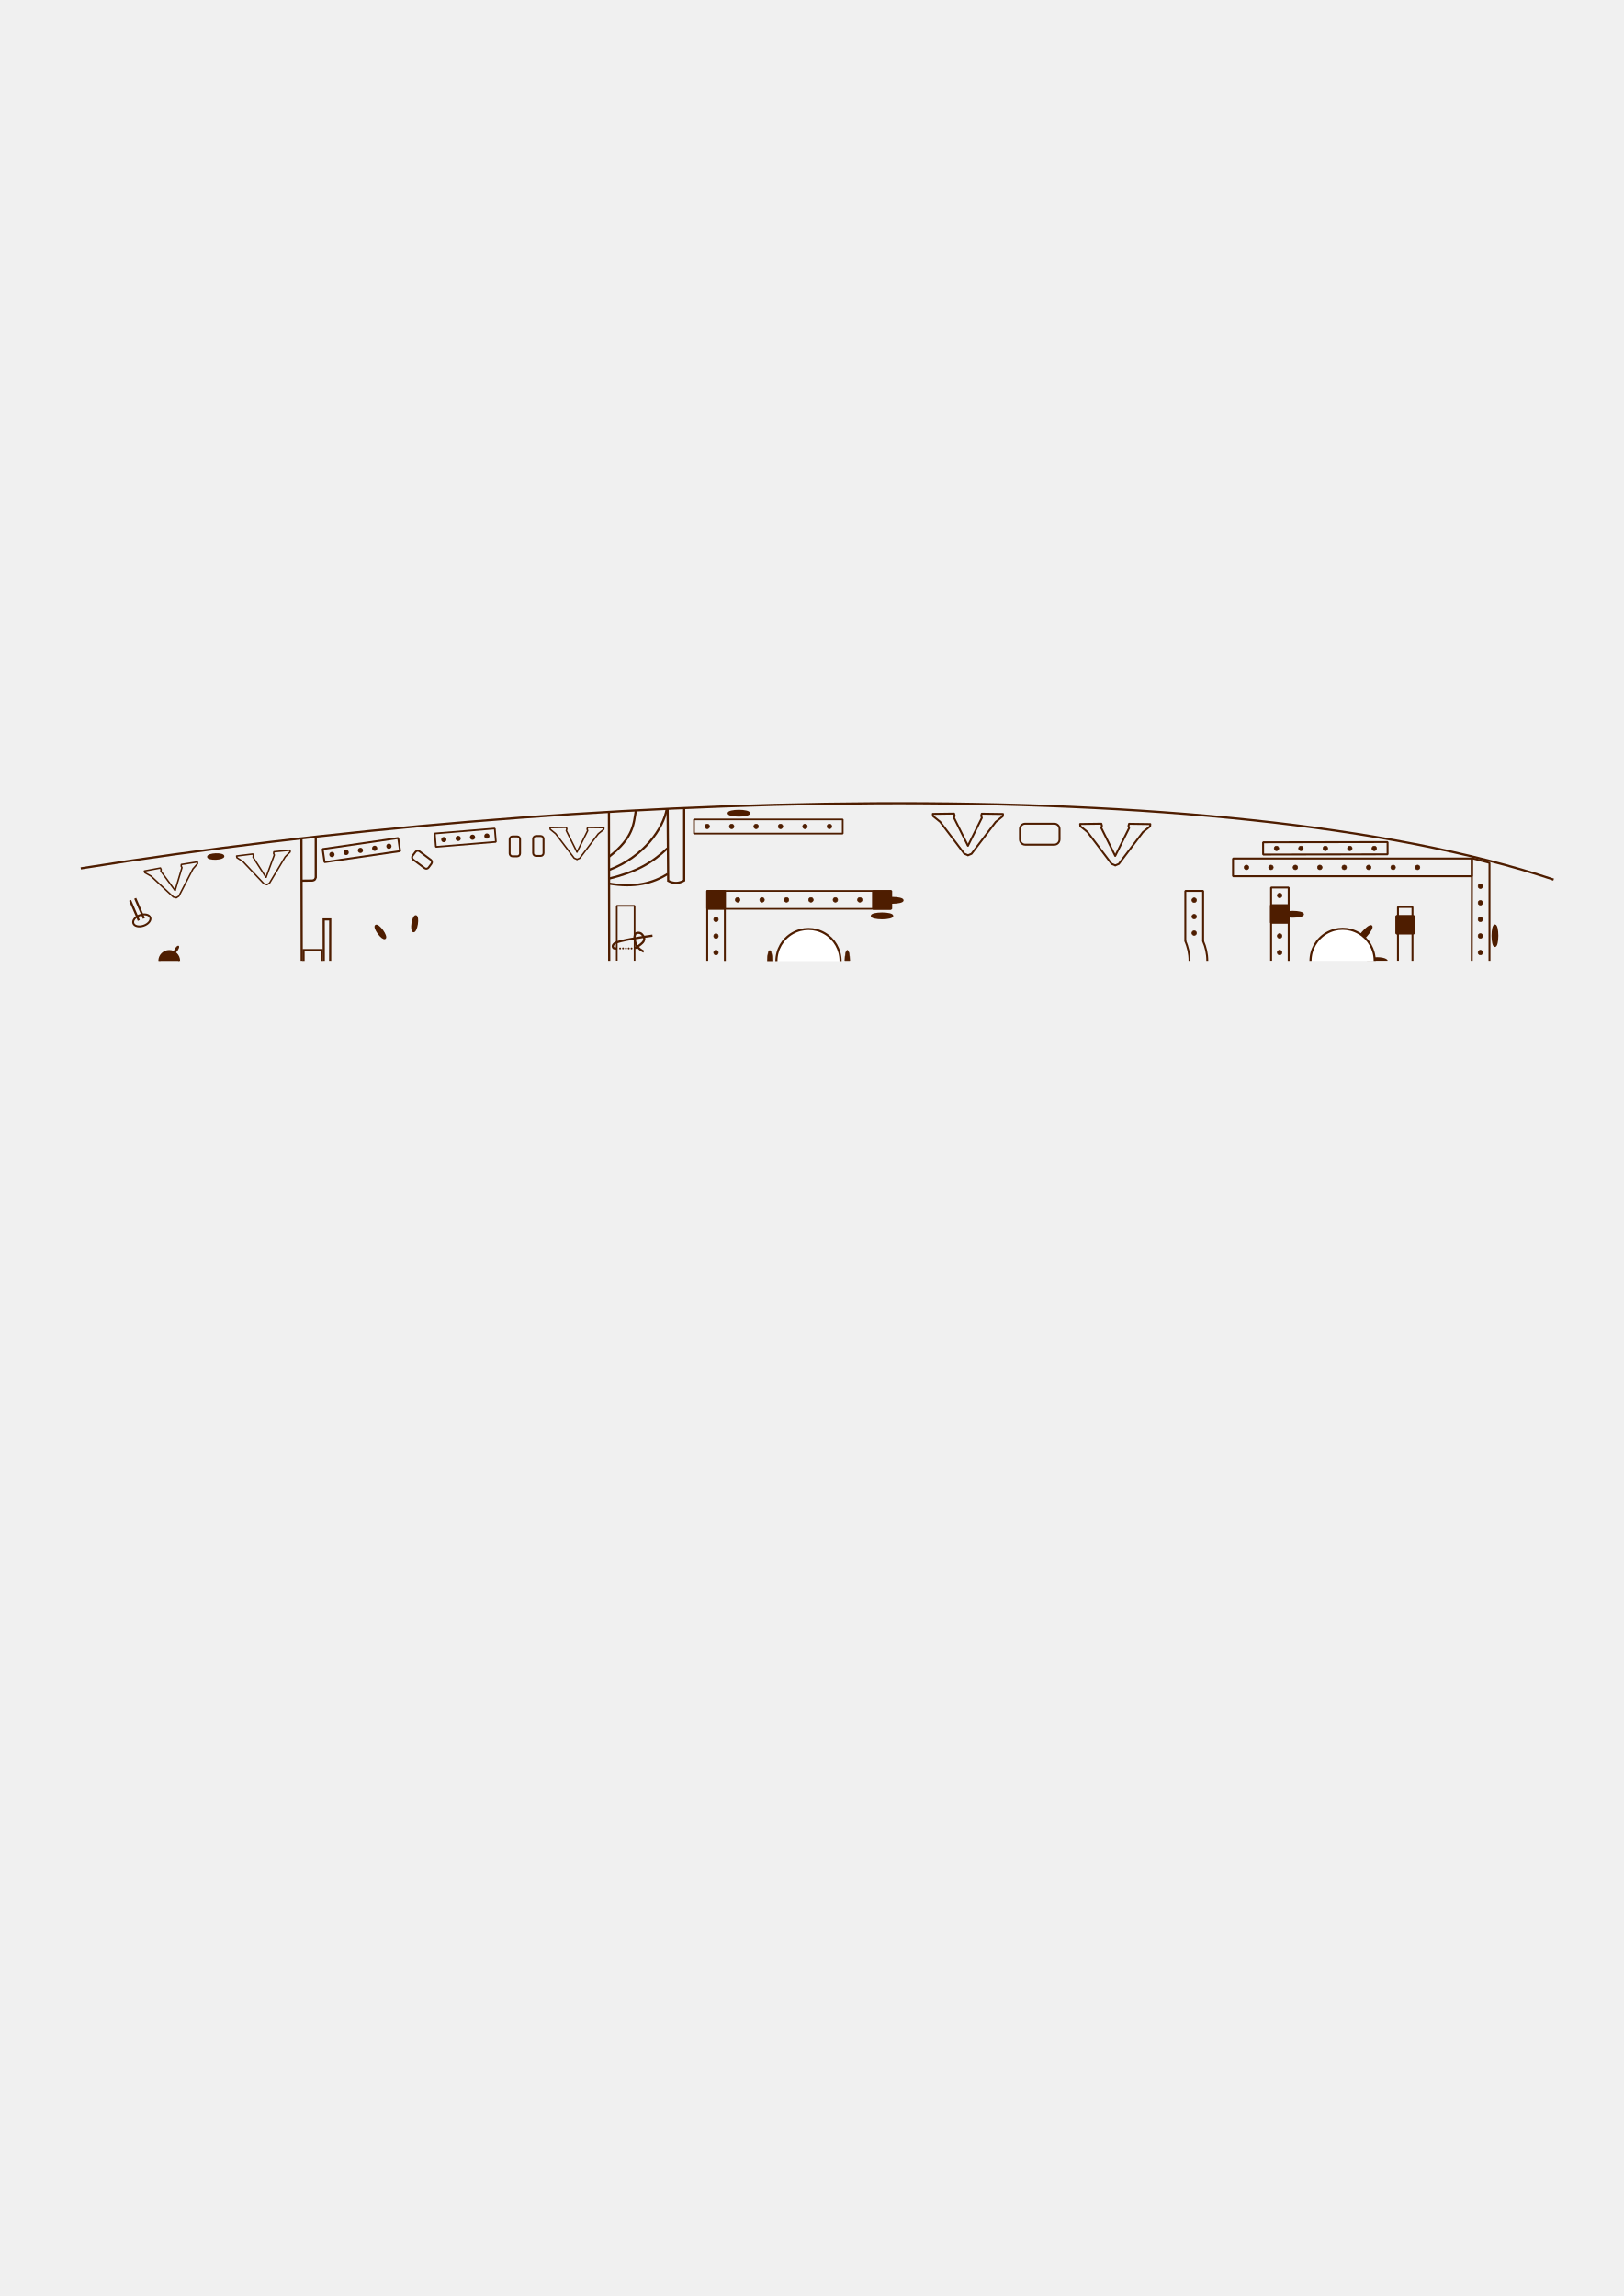
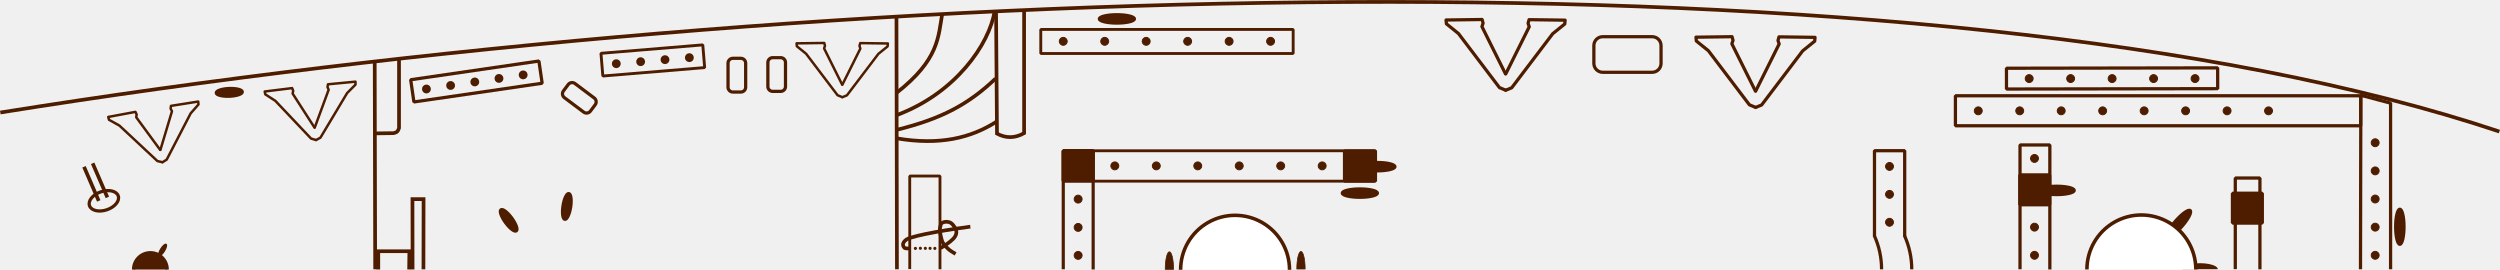
- <svg xmlns="http://www.w3.org/2000/svg" width="210mm" height="297mm" viewBox="0 0 744.094 1052.362" id="svg2" version="1.1">
+ <svg xmlns="http://www.w3.org/2000/svg" xmlns:ns1="https://github.com/jolaf/rigging" width="190.556mm" height="20.563mm" viewBox="0 0 675.198 72.862" id="svg2" version="1.1">
  <defs id="defs4" />
-   <g id="layer3" style="display:inline">
+   <g id="layer3" style="display:inline" transform="translate(-36.93956,-367.6302)">
    <path style="fill:none;fill-rule:evenodd;stroke:#4e1d00;stroke-width:1px;stroke-linecap:butt;stroke-linejoin:miter;stroke-opacity:1" d="M 37.019,398.018 C 260,362.362 560,352.362 711.979,403.161" id="path4399" />
    <path style="fill:none;fill-rule:evenodd;stroke:#4e1d00;stroke-width:1px;stroke-linecap:butt;stroke-linejoin:miter;stroke-opacity:1" d="m 305.95,370.636 0.253,33.082 c 2.441,1.306 4.882,1.261 7.324,-0.126 l 0,-33.335" id="path4286" />
    <path style="fill:none;fill-rule:evenodd;stroke:#4e1d00;stroke-width:1px;stroke-linecap:butt;stroke-linejoin:miter;stroke-opacity:1" d="m 279.181,440.362 -0.126,-68.211" id="path4288" />
    <path style="fill:none;fill-rule:evenodd;stroke:#4e1d00;stroke-width:1px;stroke-linecap:butt;stroke-linejoin:miter;stroke-opacity:1" d="m 279.055,392.733 c 11.483,-8.995 11.262,-15.064 12.374,-21.466" id="path4296" />
    <path style="fill:none;fill-rule:evenodd;stroke:#4e1d00;stroke-width:1px;stroke-linecap:butt;stroke-linejoin:miter;stroke-opacity:1" d="m 279.055,398.746 c 16.006,-5.945 25.097,-19.221 26.517,-28.111" id="path4298" />
    <path style="fill:none;fill-rule:evenodd;stroke:#4e1d00;stroke-width:1px;stroke-linecap:butt;stroke-linejoin:miter;stroke-opacity:1" d="m 279.055,402.708 c 12.562,-3.067 19.688,-7.145 26.769,-13.858" id="path4300" />
    <path style="fill:none;fill-rule:evenodd;stroke:#4e1d00;stroke-width:1px;stroke-linecap:butt;stroke-linejoin:miter;stroke-opacity:1" d="m 279.055,404.981 c 11.722,2.006 20.149,-0.133 26.895,-4.419" id="path4302" />
    <path style="fill:none;fill-rule:evenodd;stroke:#4e1d00;stroke-width:1px;stroke-linecap:butt;stroke-linejoin:miter;stroke-opacity:1" d="M 138.265,440.362 138.138,384.146" id="path4304" />
    <path style="fill:none;fill-rule:evenodd;stroke:#4e1d00;stroke-width:1px;stroke-linecap:butt;stroke-linejoin:miter;stroke-opacity:1" d="m 144.704,383.389 0,18.814 c -0.387,1.292 -0.968,1.218 -1.515,1.389 l -4.924,0.063" id="path4306" />
    <g id="g4318" transform="translate(-0.8035714,0.5726976)">
      <path id="path4308" d="m 148.24,439.836 0.063,-4.929 -8.397,0 0,4.929" style="fill:none;fill-rule:evenodd;stroke:#4e1d00;stroke-width:1px;stroke-linecap:butt;stroke-linejoin:miter;stroke-opacity:1" />
      <path id="path4310" d="m 149.168,439.831 -0.032,-18.995 3,0 -0.032,18.968" style="fill:none;fill-rule:evenodd;stroke:#4e1d00;stroke-width:1px;stroke-linecap:butt;stroke-linejoin:miter;stroke-opacity:1" />
    </g>
  </g>
-   <g id="layer4" style="display:inline">
+   <g id="layer4" style="display:inline" transform="translate(-36.93956,-367.6302)">
    <rect style="opacity:1;fill:none;fill-opacity:1;fill-rule:evenodd;stroke:#4e1d00;stroke-width:0.88;stroke-linecap:round;stroke-linejoin:miter;stroke-miterlimit:0;stroke-dasharray:none;stroke-opacity:1" id="rect4272" width="57.042" height="5.615" x="578.039" y="387.063" transform="matrix(0.9999985,-0.00173311,0.00207909,0.9999978,0,0)" />
    <circle style="opacity:1;fill:#4e1d00;fill-opacity:1;fill-rule:evenodd;stroke:#4e1d00;stroke-width:0.266;stroke-linecap:butt;stroke-linejoin:miter;stroke-miterlimit:2.9;stroke-dasharray:none;stroke-opacity:1" id="path4177" cx="678.429" cy="406.182" r="1.067" />
    <circle r="1.067" cy="413.782" cx="678.429" id="circle4312" style="opacity:1;fill:#4e1d00;fill-opacity:1;fill-rule:evenodd;stroke:#4e1d00;stroke-width:0.266;stroke-linecap:butt;stroke-linejoin:miter;stroke-miterlimit:2.9;stroke-dasharray:none;stroke-opacity:1" />
    <circle style="opacity:1;fill:#4e1d00;fill-opacity:1;fill-rule:evenodd;stroke:#4e1d00;stroke-width:0.266;stroke-linecap:butt;stroke-linejoin:miter;stroke-miterlimit:2.9;stroke-dasharray:none;stroke-opacity:1" id="circle4314" cx="678.429" cy="421.382" r="1.067" />
    <circle r="1.067" cy="428.982" cx="678.429" id="circle4316" style="opacity:1;fill:#4e1d00;fill-opacity:1;fill-rule:evenodd;stroke:#4e1d00;stroke-width:0.266;stroke-linecap:butt;stroke-linejoin:miter;stroke-miterlimit:2.9;stroke-dasharray:none;stroke-opacity:1" />
    <circle style="opacity:1;fill:#4e1d00;fill-opacity:1;fill-rule:evenodd;stroke:#4e1d00;stroke-width:0.266;stroke-linecap:butt;stroke-linejoin:miter;stroke-miterlimit:2.9;stroke-dasharray:none;stroke-opacity:1" id="circle4318" cx="678.429" cy="436.582" r="1.067" />
    <rect style="opacity:1;fill:none;fill-opacity:1;fill-rule:evenodd;stroke:#4e1d00;stroke-width:0.88;stroke-linecap:butt;stroke-linejoin:miter;stroke-miterlimit:0;stroke-dasharray:none;stroke-opacity:1" id="rect4158" width="109.463" height="8.108" x="565.06" y="393.496" />
    <circle r="1.067" cy="397.562" cx="571.23" id="circle4168" style="opacity:1;fill:#4e1d00;fill-opacity:1;fill-rule:evenodd;stroke:#4e1d00;stroke-width:0.266;stroke-linecap:butt;stroke-linejoin:miter;stroke-miterlimit:2.9;stroke-dasharray:none;stroke-opacity:1" />
    <circle style="opacity:1;fill:#4e1d00;fill-opacity:1;fill-rule:evenodd;stroke:#4e1d00;stroke-width:0.266;stroke-linecap:butt;stroke-linejoin:miter;stroke-miterlimit:2.9;stroke-dasharray:none;stroke-opacity:1" id="circle4170" cx="582.43" cy="397.562" r="1.067" />
    <circle r="1.067" cy="397.562" cx="593.63" id="circle4172" style="opacity:1;fill:#4e1d00;fill-opacity:1;fill-rule:evenodd;stroke:#4e1d00;stroke-width:0.266;stroke-linecap:butt;stroke-linejoin:miter;stroke-miterlimit:2.9;stroke-dasharray:none;stroke-opacity:1" />
    <circle style="opacity:1;fill:#4e1d00;fill-opacity:1;fill-rule:evenodd;stroke:#4e1d00;stroke-width:0.266;stroke-linecap:butt;stroke-linejoin:miter;stroke-miterlimit:2.9;stroke-dasharray:none;stroke-opacity:1" id="circle4174" cx="604.83" cy="397.562" r="1.067" />
    <circle r="1.067" cy="397.562" cx="616.03" id="circle4176" style="opacity:1;fill:#4e1d00;fill-opacity:1;fill-rule:evenodd;stroke:#4e1d00;stroke-width:0.266;stroke-linecap:butt;stroke-linejoin:miter;stroke-miterlimit:2.9;stroke-dasharray:none;stroke-opacity:1" />
    <circle style="opacity:1;fill:#4e1d00;fill-opacity:1;fill-rule:evenodd;stroke:#4e1d00;stroke-width:0.266;stroke-linecap:butt;stroke-linejoin:miter;stroke-miterlimit:2.9;stroke-dasharray:none;stroke-opacity:1" id="circle4178" cx="627.23" cy="397.562" r="1.067" />
    <circle r="1.067" cy="397.562" cx="638.43" id="circle4180" style="opacity:1;fill:#4e1d00;fill-opacity:1;fill-rule:evenodd;stroke:#4e1d00;stroke-width:0.266;stroke-linecap:butt;stroke-linejoin:miter;stroke-miterlimit:2.9;stroke-dasharray:none;stroke-opacity:1" />
    <circle style="opacity:1;fill:#4e1d00;fill-opacity:1;fill-rule:evenodd;stroke:#4e1d00;stroke-width:0.266;stroke-linecap:butt;stroke-linejoin:miter;stroke-miterlimit:2.9;stroke-dasharray:none;stroke-opacity:1" id="circle4182" cx="649.63" cy="397.562" r="1.067" />
-     <circle r="1.067" cy="388.852" cx="584.98" id="circle4188" style="opacity:1;fill:#4e1d00;fill-opacity:1;fill-rule:evenodd;stroke:#4e1d00;stroke-width:0.266;stroke-linecap:butt;stroke-linejoin:miter;stroke-miterlimit:2.9;stroke-dasharray:none;stroke-opacity:1" />
-     <circle style="opacity:1;fill:#4e1d00;fill-opacity:1;fill-rule:evenodd;stroke:#4e1d00;stroke-width:0.266;stroke-linecap:butt;stroke-linejoin:miter;stroke-miterlimit:2.9;stroke-dasharray:none;stroke-opacity:1" id="circle4190" cx="596.18" cy="388.852" r="1.067" />
-     <circle r="1.067" cy="388.852" cx="607.38" id="circle4192" style="opacity:1;fill:#4e1d00;fill-opacity:1;fill-rule:evenodd;stroke:#4e1d00;stroke-width:0.266;stroke-linecap:butt;stroke-linejoin:miter;stroke-miterlimit:2.9;stroke-dasharray:none;stroke-opacity:1" />
-     <circle style="opacity:1;fill:#4e1d00;fill-opacity:1;fill-rule:evenodd;stroke:#4e1d00;stroke-width:0.266;stroke-linecap:butt;stroke-linejoin:miter;stroke-miterlimit:2.9;stroke-dasharray:none;stroke-opacity:1" id="circle4194" cx="618.58" cy="388.852" r="1.067" />
-     <circle r="1.067" cy="388.852" cx="629.78" id="circle4196" style="opacity:1;fill:#4e1d00;fill-opacity:1;fill-rule:evenodd;stroke:#4e1d00;stroke-width:0.266;stroke-linecap:butt;stroke-linejoin:miter;stroke-miterlimit:2.9;stroke-dasharray:none;stroke-opacity:1" />
+     <g id="g5102" ns1:deck="fore" ns1:rail="shrouds" ns1:side="port">
+       <circle style="opacity:1;fill:#4e1d00;fill-opacity:1;fill-rule:evenodd;stroke:#4e1d00;stroke-width:0.266;stroke-linecap:butt;stroke-linejoin:miter;stroke-miterlimit:2.9;stroke-dasharray:none;stroke-opacity:1" id="circle4188" cx="584.98" cy="388.852" r="1.067" />
+       <circle r="1.067" cy="388.852" cx="596.18" id="circle4190" style="opacity:1;fill:#4e1d00;fill-opacity:1;fill-rule:evenodd;stroke:#4e1d00;stroke-width:0.266;stroke-linecap:butt;stroke-linejoin:miter;stroke-miterlimit:2.9;stroke-dasharray:none;stroke-opacity:1" />
+       <circle style="opacity:1;fill:#4e1d00;fill-opacity:1;fill-rule:evenodd;stroke:#4e1d00;stroke-width:0.266;stroke-linecap:butt;stroke-linejoin:miter;stroke-miterlimit:2.9;stroke-dasharray:none;stroke-opacity:1" id="circle4192" cx="607.38" cy="388.852" r="1.067" />
+       <circle r="1.067" cy="388.852" cx="618.58" id="circle4194" style="opacity:1;fill:#4e1d00;fill-opacity:1;fill-rule:evenodd;stroke:#4e1d00;stroke-width:0.266;stroke-linecap:butt;stroke-linejoin:miter;stroke-miterlimit:2.9;stroke-dasharray:none;stroke-opacity:1" />
+       <circle style="opacity:1;fill:#4e1d00;fill-opacity:1;fill-rule:evenodd;stroke:#4e1d00;stroke-width:0.266;stroke-linecap:butt;stroke-linejoin:miter;stroke-miterlimit:2.9;stroke-dasharray:none;stroke-opacity:1" id="circle4196" cx="629.78" cy="388.852" r="1.067" />
+     </g>
    <ellipse cx="752.554" cy="-89.318" rx="1.126" ry="4.735" id="ellipse4225" style="opacity:1;fill:#4e1d00;fill-opacity:1;fill-rule:evenodd;stroke:#4e1d00;stroke-width:0.88;stroke-linecap:round;stroke-linejoin:round;stroke-miterlimit:4;stroke-dasharray:none;stroke-opacity:1" transform="matrix(0.7528606,0.65818,-0.65818,0.7528606,0,0)" />
    <path id="ellipse4227" style="opacity:1;fill:#4e1d00;fill-opacity:1;fill-rule:evenodd;stroke:#4e1d00;stroke-width:0;stroke-linecap:round;stroke-linejoin:round;stroke-miterlimit:4;stroke-dasharray:none;stroke-opacity:1" d="m 440.332,-626.442 a 1.617,4.735 0 0 1 -1.4,-2.368 1.617,4.735 0 0 1 0,-4.735 1.617,4.735 0 0 1 1.4,-2.368 l 0,4.735 z" transform="matrix(0,1,-1,0,0,0)" />
    <path style="opacity:1;fill:#ffffff;fill-opacity:1;fill-rule:evenodd;stroke:#4e1d00;stroke-width:0.962;stroke-linecap:butt;stroke-linejoin:miter;stroke-miterlimit:0;stroke-dasharray:none;stroke-opacity:1" id="path4184" d="m 629.989,-440.402 a 14.706,14.706 0 0 1 -7.353,12.736 14.706,14.706 0 0 1 -14.706,0 14.706,14.706 0 0 1 -7.353,-12.736" transform="scale(1,-1)" />
    <path style="fill:none;fill-rule:evenodd;stroke:#4e1d00;stroke-width:0.88;stroke-linecap:butt;stroke-linejoin:miter;stroke-miterlimit:0;stroke-dasharray:none;stroke-opacity:1" d="m 640.648,440.325 0,-24.605 6.652,0 0,24.646" id="path4198" />
    <path id="path4200" d="m 582.507,440.347 0,-33.566 8.055,0 0,33.622" style="fill:none;fill-rule:evenodd;stroke:#4e1d00;stroke-width:0.88;stroke-linecap:butt;stroke-linejoin:miter;stroke-miterlimit:0;stroke-dasharray:none;stroke-opacity:1" />
    <circle style="opacity:1;fill:#4e1d00;fill-opacity:1;fill-rule:evenodd;stroke:#4e1d00;stroke-width:0.266;stroke-linecap:butt;stroke-linejoin:miter;stroke-miterlimit:2.9;stroke-dasharray:none;stroke-opacity:1" id="circle4208" cx="586.42" cy="436.582" r="1.067" />
    <circle style="opacity:1;fill:#4e1d00;fill-opacity:1;fill-rule:evenodd;stroke:#4e1d00;stroke-width:0.266;stroke-linecap:butt;stroke-linejoin:miter;stroke-miterlimit:2.9;stroke-dasharray:none;stroke-opacity:1" id="circle4210" cx="586.42" cy="428.982" r="1.067" />
    <rect style="opacity:1;fill:#4e1d00;fill-opacity:1;fill-rule:evenodd;stroke:#4e1d00;stroke-width:0.937;stroke-linecap:butt;stroke-linejoin:miter;stroke-miterlimit:0;stroke-dasharray:none;stroke-opacity:1" id="rect4212" width="8.012" height="8.012" x="582.484" y="414.902" />
    <circle r="1.067" cy="410.421" cx="586.42" id="circle4214" style="opacity:1;fill:#4e1d00;fill-opacity:1;fill-rule:evenodd;stroke:#4e1d00;stroke-width:0.266;stroke-linecap:butt;stroke-linejoin:miter;stroke-miterlimit:2.9;stroke-dasharray:none;stroke-opacity:1" />
    <rect y="419.847" x="639.91" height="8.012" width="8.012" id="rect4199" style="opacity:1;fill:#4e1d00;fill-opacity:1;fill-rule:evenodd;stroke:#4e1d00;stroke-width:0.937;stroke-linecap:butt;stroke-linejoin:miter;stroke-miterlimit:0;stroke-dasharray:none;stroke-opacity:1" />
    <path style="fill:none;fill-rule:evenodd;stroke:#4e1d00;stroke-width:0.882;stroke-linecap:butt;stroke-linejoin:miter;stroke-miterlimit:0;stroke-dasharray:none;stroke-opacity:1" d="m 543.2,431.437 0,-23.112 8.158,0 0,23.15" id="path4201" />
    <circle style="opacity:1;fill:#4e1d00;fill-opacity:1;fill-rule:evenodd;stroke:#4e1d00;stroke-width:0.266;stroke-linecap:butt;stroke-linejoin:miter;stroke-miterlimit:2.9;stroke-dasharray:none;stroke-opacity:1" id="circle4207" cx="547.26" cy="412.582" r="1.067" />
    <path style="opacity:1;fill:none;fill-opacity:1;fill-rule:evenodd;stroke:#4e1d00;stroke-width:0.88;stroke-linecap:butt;stroke-linejoin:round;stroke-miterlimit:0;stroke-dasharray:none;stroke-opacity:1" id="path4211" d="m 551.285,431.226 a 22.159,22.159 0 0 1 1.979,9.154" />
    <path d="m 543.138,431.226 a 22.159,22.159 0 0 1 1.979,9.154" id="path4216" style="opacity:1;fill:none;fill-opacity:1;fill-rule:evenodd;stroke:#4e1d00;stroke-width:0.88;stroke-linecap:butt;stroke-linejoin:round;stroke-miterlimit:0;stroke-dasharray:none;stroke-opacity:1" />
    <circle r="1.067" cy="420.122" cx="547.26" id="circle4222" style="opacity:1;fill:#4e1d00;fill-opacity:1;fill-rule:evenodd;stroke:#4e1d00;stroke-width:0.266;stroke-linecap:butt;stroke-linejoin:miter;stroke-miterlimit:2.9;stroke-dasharray:none;stroke-opacity:1" />
    <circle style="opacity:1;fill:#4e1d00;fill-opacity:1;fill-rule:evenodd;stroke:#4e1d00;stroke-width:0.266;stroke-linecap:butt;stroke-linejoin:miter;stroke-miterlimit:2.9;stroke-dasharray:none;stroke-opacity:1" id="circle4224" cx="547.26" cy="427.662" r="1.067" />
    <ellipse style="opacity:1;fill:#4e1d00;fill-opacity:1;fill-rule:evenodd;stroke:#4e1d00;stroke-width:0.88;stroke-linecap:round;stroke-linejoin:round;stroke-miterlimit:4;stroke-dasharray:none;stroke-opacity:1" id="path4223" ry="4.735" rx="1.126" cy="428.876" cx="685.088" />
    <ellipse cx="419.054" cy="-592.41" rx="1.126" ry="4.735" id="ellipse4231" style="opacity:1;fill:#4e1d00;fill-opacity:1;fill-rule:evenodd;stroke:#4e1d00;stroke-width:0.88;stroke-linecap:round;stroke-linejoin:round;stroke-miterlimit:4;stroke-dasharray:none;stroke-opacity:1" transform="matrix(0,1,-1,0,0,0)" />
-     <path style="fill:none;fill-rule:evenodd;stroke:#4e1d00;stroke-width:0.88;stroke-linecap:butt;stroke-linejoin:miter;stroke-opacity:1;stroke-miterlimit:0;stroke-dasharray:none" d="m 674.464,440.362 0.089,-47 8.036,2.125 0,44.875" id="path4294" />
+     <path style="fill:none;fill-rule:evenodd;stroke:#4e1d00;stroke-width:0.88;stroke-linecap:butt;stroke-linejoin:miter;stroke-miterlimit:0;stroke-dasharray:none;stroke-opacity:1" d="m 674.464,440.362 0.089,-47 8.036,2.125 0,44.875" id="path4294" />
  </g>
-   <g id="layer6" style="display:inline">
+   <g id="layer6" style="display:inline" transform="translate(-36.93956,-367.6302)">
    <g id="g4211" transform="translate(0.5357143,-3.035714)">
      <path id="path4205" d="m 510.58,395.264 6.339,-12.723 -0.312,-0.938 0.268,-0.982 9.732,0.134 -0.089,1.027 -3.259,2.634 -11.071,14.598 -1.607,0.67" style="fill:none;fill-rule:evenodd;stroke:#4e1d00;stroke-width:0.88;stroke-linecap:round;stroke-linejoin:round;stroke-miterlimit:4;stroke-dasharray:none;stroke-opacity:1" />
      <path style="fill:none;fill-rule:evenodd;stroke:#4e1d00;stroke-width:0.88;stroke-linecap:round;stroke-linejoin:round;stroke-miterlimit:4;stroke-dasharray:none;stroke-opacity:1" d="m 510.485,395.219 -6.339,-12.723 0.312,-0.938 -0.268,-0.982 -9.732,0.134 0.089,1.027 3.259,2.634 11.071,14.598 1.607,0.67" id="path4209" />
    </g>
    <g transform="translate(-66.96429,-7.678571)" id="g4215">
      <path style="fill:none;fill-rule:evenodd;stroke:#4e1d00;stroke-width:0.88;stroke-linecap:round;stroke-linejoin:round;stroke-miterlimit:4;stroke-dasharray:none;stroke-opacity:1" d="m 510.58,395.264 6.339,-12.723 -0.312,-0.938 0.268,-0.982 9.732,0.134 -0.089,1.027 -3.259,2.634 -11.071,14.598 -1.607,0.67" id="path4217" />
      <path id="path4219" d="m 510.485,395.219 -6.339,-12.723 0.312,-0.938 -0.268,-0.982 -9.732,0.134 0.089,1.027 3.259,2.634 11.071,14.598 1.607,0.67" style="fill:none;fill-rule:evenodd;stroke:#4e1d00;stroke-width:0.88;stroke-linecap:round;stroke-linejoin:round;stroke-miterlimit:4;stroke-dasharray:none;stroke-opacity:1" />
    </g>
    <rect style="opacity:1;fill:none;fill-opacity:1;fill-rule:evenodd;stroke:#4e1d00;stroke-width:0.88;stroke-linecap:round;stroke-linejoin:round;stroke-miterlimit:4;stroke-dasharray:none;stroke-opacity:1" id="rect4221" width="18.143" height="9.613" x="467.411" y="377.541" rx="2.4" />
    <path transform="scale(1,-1)" d="m 385.213,-440.492 a 14.706,14.706 0 0 1 -7.353,12.736 14.706,14.706 0 0 1 -14.706,0 14.706,14.706 0 0 1 -7.353,-12.736" id="path4233" style="opacity:1;fill:#ffffff;fill-opacity:1;fill-rule:evenodd;stroke:#4e1d00;stroke-width:0.962;stroke-linecap:butt;stroke-linejoin:miter;stroke-miterlimit:0;stroke-dasharray:none;stroke-opacity:1" />
    <rect y="408.345" x="324.103" height="8.21" width="84.366" id="rect4231" style="opacity:1;fill:none;fill-opacity:1;fill-rule:evenodd;stroke:#4e1d00;stroke-width:0.777;stroke-linecap:butt;stroke-linejoin:miter;stroke-miterlimit:0;stroke-dasharray:none;stroke-opacity:1" />
    <rect style="opacity:1;fill:#4e1d00;fill-opacity:1;fill-rule:evenodd;stroke:#4e1d00;stroke-width:0.88;stroke-linecap:butt;stroke-linejoin:miter;stroke-miterlimit:0;stroke-dasharray:none;stroke-opacity:1" id="rect4213" width="8.109" height="8.109" x="324.097" y="408.336" />
    <circle r="1.067" cy="412.432" cx="338.03" id="circle4217" style="opacity:1;fill:#4e1d00;fill-opacity:1;fill-rule:evenodd;stroke:#4e1d00;stroke-width:0.266;stroke-linecap:butt;stroke-linejoin:miter;stroke-miterlimit:2.9;stroke-dasharray:none;stroke-opacity:1" />
    <ellipse cx="412.644" cy="-408.942" rx="1.126" ry="4.735" id="ellipse4219" style="opacity:1;fill:#4e1d00;fill-opacity:1;fill-rule:evenodd;stroke:#4e1d00;stroke-width:0.88;stroke-linecap:round;stroke-linejoin:round;stroke-miterlimit:4;stroke-dasharray:none;stroke-opacity:1" transform="matrix(0,1,-1,0,0,0)" />
    <circle style="opacity:1;fill:#4e1d00;fill-opacity:1;fill-rule:evenodd;stroke:#4e1d00;stroke-width:0.266;stroke-linecap:butt;stroke-linejoin:miter;stroke-miterlimit:2.9;stroke-dasharray:none;stroke-opacity:1" id="circle4216" cx="349.23" cy="412.432" r="1.067" />
    <circle r="1.067" cy="412.432" cx="360.43" id="circle4218" style="opacity:1;fill:#4e1d00;fill-opacity:1;fill-rule:evenodd;stroke:#4e1d00;stroke-width:0.266;stroke-linecap:butt;stroke-linejoin:miter;stroke-miterlimit:2.9;stroke-dasharray:none;stroke-opacity:1" />
    <circle style="opacity:1;fill:#4e1d00;fill-opacity:1;fill-rule:evenodd;stroke:#4e1d00;stroke-width:0.266;stroke-linecap:butt;stroke-linejoin:miter;stroke-miterlimit:2.9;stroke-dasharray:none;stroke-opacity:1" id="circle4220" cx="371.63" cy="412.432" r="1.067" />
    <circle r="1.067" cy="412.432" cx="382.83" id="circle4223" style="opacity:1;fill:#4e1d00;fill-opacity:1;fill-rule:evenodd;stroke:#4e1d00;stroke-width:0.266;stroke-linecap:butt;stroke-linejoin:miter;stroke-miterlimit:2.9;stroke-dasharray:none;stroke-opacity:1" />
    <circle style="opacity:1;fill:#4e1d00;fill-opacity:1;fill-rule:evenodd;stroke:#4e1d00;stroke-width:0.266;stroke-linecap:butt;stroke-linejoin:miter;stroke-miterlimit:2.9;stroke-dasharray:none;stroke-opacity:1" id="circle4225" cx="394.03" cy="412.432" r="1.067" />
    <rect y="408.425" x="400.07" height="8.109" width="8.109" id="rect4227" style="opacity:1;fill:#4e1d00;fill-opacity:1;fill-rule:evenodd;stroke:#4e1d00;stroke-width:0.88;stroke-linecap:butt;stroke-linejoin:miter;stroke-miterlimit:0;stroke-dasharray:none;stroke-opacity:1" />
    <ellipse transform="matrix(0,1,-1,0,0,0)" style="opacity:1;fill:#4e1d00;fill-opacity:1;fill-rule:evenodd;stroke:#4e1d00;stroke-width:0.88;stroke-linecap:round;stroke-linejoin:round;stroke-miterlimit:4;stroke-dasharray:none;stroke-opacity:1" id="ellipse4229" ry="4.735" rx="1.126" cy="-404.21" cx="419.787" />
    <path id="ellipse4232" style="opacity:1;fill:#4e1d00;fill-opacity:1;fill-rule:evenodd;stroke:#4e1d00;stroke-width:0.2;stroke-linecap:round;stroke-linejoin:round;stroke-miterlimit:4;stroke-dasharray:none;stroke-opacity:1" d="m 387.178,440.283 a 1.126,4.735 0 0 1 1.126,-4.735 1.126,4.735 0 0 1 1.126,4.735 l -1.126,0 z" />
    <path d="m 351.643,440.373 a 1.126,4.735 0 0 1 1.126,-4.735 1.126,4.735 0 0 1 1.126,4.735 l -1.126,0 z" style="opacity:1;fill:#4e1d00;fill-opacity:1;fill-rule:evenodd;stroke:#4e1d00;stroke-width:0.2;stroke-linecap:round;stroke-linejoin:round;stroke-miterlimit:4;stroke-dasharray:none;stroke-opacity:1" id="path4234" />
    <ellipse cx="372.733" cy="-338.585" rx="1.126" ry="4.735" id="ellipse4236" style="opacity:1;fill:#4e1d00;fill-opacity:1;fill-rule:evenodd;stroke:#4e1d00;stroke-width:0.88;stroke-linecap:round;stroke-linejoin:round;stroke-miterlimit:4;stroke-dasharray:none;stroke-opacity:1" transform="matrix(0,1,-1,0,0,0)" />
    <rect style="opacity:1;fill:none;fill-opacity:1;fill-rule:evenodd;stroke:#4e1d00;stroke-width:0.777;stroke-linecap:butt;stroke-linejoin:miter;stroke-miterlimit:0;stroke-dasharray:none;stroke-opacity:1" id="rect4238" width="68.166" height="6.51" x="318.031" y="375.577" />
    <circle style="opacity:1;fill:#4e1d00;fill-opacity:1;fill-rule:evenodd;stroke:#4e1d00;stroke-width:0.266;stroke-linecap:butt;stroke-linejoin:miter;stroke-miterlimit:2.9;stroke-dasharray:none;stroke-opacity:1" id="circle4240" cx="324.1" cy="378.792" r="1.067" />
    <circle r="1.067" cy="378.792" cx="335.3" id="circle4242" style="opacity:1;fill:#4e1d00;fill-opacity:1;fill-rule:evenodd;stroke:#4e1d00;stroke-width:0.266;stroke-linecap:butt;stroke-linejoin:miter;stroke-miterlimit:2.9;stroke-dasharray:none;stroke-opacity:1" />
    <circle style="opacity:1;fill:#4e1d00;fill-opacity:1;fill-rule:evenodd;stroke:#4e1d00;stroke-width:0.266;stroke-linecap:butt;stroke-linejoin:miter;stroke-miterlimit:2.9;stroke-dasharray:none;stroke-opacity:1" id="circle4244" cx="346.5" cy="378.792" r="1.067" />
    <circle r="1.067" cy="378.792" cx="357.7" id="circle4246" style="opacity:1;fill:#4e1d00;fill-opacity:1;fill-rule:evenodd;stroke:#4e1d00;stroke-width:0.266;stroke-linecap:butt;stroke-linejoin:miter;stroke-miterlimit:2.9;stroke-dasharray:none;stroke-opacity:1" />
    <circle style="opacity:1;fill:#4e1d00;fill-opacity:1;fill-rule:evenodd;stroke:#4e1d00;stroke-width:0.266;stroke-linecap:butt;stroke-linejoin:miter;stroke-miterlimit:2.9;stroke-dasharray:none;stroke-opacity:1" id="circle4248" cx="368.9" cy="378.792" r="1.067" />
    <circle r="1.067" cy="378.792" cx="380.1" id="circle4250" style="opacity:1;fill:#4e1d00;fill-opacity:1;fill-rule:evenodd;stroke:#4e1d00;stroke-width:0.266;stroke-linecap:butt;stroke-linejoin:miter;stroke-miterlimit:2.9;stroke-dasharray:none;stroke-opacity:1" />
    <path style="fill:none;fill-rule:evenodd;stroke:#4e1d00;stroke-width:0.86;stroke-linecap:butt;stroke-linejoin:miter;stroke-miterlimit:0;stroke-dasharray:none;stroke-opacity:1" d="m 324.104,440.354 0,-31.979 8.075,0 0,32.032" id="path4256" />
    <circle style="opacity:1;fill:#4e1d00;fill-opacity:1;fill-rule:evenodd;stroke:#4e1d00;stroke-width:0.266;stroke-linecap:butt;stroke-linejoin:miter;stroke-miterlimit:2.9;stroke-dasharray:none;stroke-opacity:1" id="circle4234" cx="328.12" cy="436.607" r="1.067" />
    <circle r="1.067" cy="429.047" cx="328.12" id="circle4243" style="opacity:1;fill:#4e1d00;fill-opacity:1;fill-rule:evenodd;stroke:#4e1d00;stroke-width:0.266;stroke-linecap:butt;stroke-linejoin:miter;stroke-miterlimit:2.9;stroke-dasharray:none;stroke-opacity:1" />
    <circle style="opacity:1;fill:#4e1d00;fill-opacity:1;fill-rule:evenodd;stroke:#4e1d00;stroke-width:0.266;stroke-linecap:butt;stroke-linejoin:miter;stroke-miterlimit:2.9;stroke-dasharray:none;stroke-opacity:1" id="circle4245" cx="328.12" cy="421.407" r="1.067" />
    <path id="path4247" d="m 282.641,440.305 0,-25.137 8.168,0 0,25.179" style="fill:none;fill-rule:evenodd;stroke:#4e1d00;stroke-width:0.767;stroke-linecap:butt;stroke-linejoin:miter;stroke-miterlimit:0;stroke-dasharray:none;stroke-opacity:1" />
    <g id="g4276" transform="translate(0.3156727,-26.39024)">
      <g transform="translate(-0.03156727,0.06313453)" id="g4268">
        <circle style="display:inline;opacity:1;fill:#4e1d00;fill-opacity:1;fill-rule:evenodd;stroke:#4e1d00;stroke-width:0;stroke-linecap:butt;stroke-linejoin:miter;stroke-miterlimit:0;stroke-dasharray:none;stroke-opacity:1" id="path4253" cx="283.884" cy="461.044" r="0.426" />
        <circle r="0.426" cy="461.013" cx="285.226" id="circle4255" style="display:inline;opacity:1;fill:#4e1d00;fill-opacity:1;fill-rule:evenodd;stroke:#4e1d00;stroke-width:0;stroke-linecap:butt;stroke-linejoin:miter;stroke-miterlimit:0;stroke-dasharray:none;stroke-opacity:1" />
        <circle style="display:inline;opacity:1;fill:#4e1d00;fill-opacity:1;fill-rule:evenodd;stroke:#4e1d00;stroke-width:0;stroke-linecap:butt;stroke-linejoin:miter;stroke-miterlimit:0;stroke-dasharray:none;stroke-opacity:1" id="circle4257" cx="286.568" cy="461.028" r="0.426" />
        <circle r="0.426" cy="461.028" cx="287.846" id="circle4259" style="display:inline;opacity:1;fill:#4e1d00;fill-opacity:1;fill-rule:evenodd;stroke:#4e1d00;stroke-width:0;stroke-linecap:butt;stroke-linejoin:miter;stroke-miterlimit:0;stroke-dasharray:none;stroke-opacity:1" />
        <circle style="display:inline;opacity:1;fill:#4e1d00;fill-opacity:1;fill-rule:evenodd;stroke:#4e1d00;stroke-width:0;stroke-linecap:butt;stroke-linejoin:miter;stroke-miterlimit:0;stroke-dasharray:none;stroke-opacity:1" id="circle4261" cx="289.14" cy="461.044" r="0.426" />
        <path style="fill:none;fill-rule:evenodd;stroke:#4e1d00;stroke-width:1px;stroke-linecap:butt;stroke-linejoin:miter;stroke-opacity:1" d="m 298.721,455.173 c -3.993,0.489 -15.46,2.284 -17.267,3.472 -0.874,0.684 -1.281,1.456 -0.505,2.273 0.295,0.218 1.515,0.126 1.515,0.126" id="path4249" />
      </g>
      <path id="path4251" d="m 290.64,461.044 c 0,0 1.792,-1.092 2.589,-1.768 0.499,-0.424 1.088,-0.913 1.357,-1.421 0.27,-0.508 0.393,-0.888 0.316,-1.452 -0.077,-0.564 -0.8,-1.72 -1.438,-2.147 -0.638,-0.427 -1.581,-0.414 -2.192,-0.158 -0.612,0.256 -0.566,0.713 -0.758,1.357 -0.191,0.644 0.115,1.993 0.284,2.715 0.169,0.722 0.251,1.043 0.6,1.61 0.349,0.567 0.988,1.204 1.547,1.673 0.559,0.469 1.768,1.136 1.768,1.136" style="fill:none;fill-rule:evenodd;stroke:#4e1d00;stroke-width:1px;stroke-linecap:butt;stroke-linejoin:miter;stroke-opacity:1" />
    </g>
  </g>
-   <g id="layer7" style="display:inline">
+   <g id="layer7" style="display:inline" transform="translate(-36.93956,-367.6302)">
    <circle style="opacity:1;fill:none;fill-opacity:1;fill-rule:evenodd;stroke:#4e1d00;stroke-width:0.88;stroke-linecap:butt;stroke-linejoin:miter;stroke-miterlimit:0;stroke-dasharray:none;stroke-opacity:1" id="path4327" d="m 174.018,440.398 a 12.143,12.143 0 0 1 12.143,-12.143 12.143,12.143 0 0 1 12.143,12.143" />
    <g id="g4333" transform="matrix(0.7668796,0,0,0.7668796,-127.1091,87.3781)">
      <path id="path4335" d="m 510.58,395.264 6.339,-12.723 -0.312,-0.938 0.268,-0.982 9.732,0.134 -0.089,1.027 -3.259,2.634 -11.071,14.598 -1.607,0.67" style="fill:none;fill-rule:evenodd;stroke:#4e1d00;stroke-width:0.88;stroke-linecap:round;stroke-linejoin:round;stroke-miterlimit:4;stroke-dasharray:none;stroke-opacity:1" />
      <path style="fill:none;fill-rule:evenodd;stroke:#4e1d00;stroke-width:0.88;stroke-linecap:round;stroke-linejoin:round;stroke-miterlimit:4;stroke-dasharray:none;stroke-opacity:1" d="m 510.485,395.219 -6.339,-12.723 0.312,-0.938 -0.268,-0.982 -9.732,0.134 0.089,1.027 3.259,2.634 11.071,14.598 1.607,0.67" id="path4337" />
    </g>
    <rect style="opacity:1;fill:none;fill-opacity:1;fill-rule:evenodd;stroke:#4e1d00;stroke-width:0.787;stroke-linecap:butt;stroke-linejoin:miter;stroke-miterlimit:0;stroke-dasharray:none;stroke-opacity:1" id="rect4267" width="27.593" height="6.154" x="167.028" y="397.173" transform="matrix(0.996587,-0.08254948,0.08254948,0.996587,0,0)" />
    <circle style="opacity:1;fill:#4e1d00;fill-opacity:1;fill-rule:evenodd;stroke:#4e1d00;stroke-width:0.882;stroke-linecap:butt;stroke-linejoin:miter;stroke-miterlimit:0;stroke-dasharray:none;stroke-opacity:1" id="path4269" cx="170.924" cy="400.309" r="0.759" transform="matrix(0.996587,-0.08254948,0.08254948,0.996587,0,0)" />
    <circle r="0.759" cy="400.309" cx="177.524" id="circle4273" style="opacity:1;fill:#4e1d00;fill-opacity:1;fill-rule:evenodd;stroke:#4e1d00;stroke-width:0.882;stroke-linecap:butt;stroke-linejoin:miter;stroke-miterlimit:0;stroke-dasharray:none;stroke-opacity:1" transform="matrix(0.996587,-0.08254948,0.08254948,0.996587,0,0)" />
    <circle style="opacity:1;fill:#4e1d00;fill-opacity:1;fill-rule:evenodd;stroke:#4e1d00;stroke-width:0.882;stroke-linecap:butt;stroke-linejoin:miter;stroke-miterlimit:0;stroke-dasharray:none;stroke-opacity:1" id="circle4275" cx="184.124" cy="400.309" r="0.759" transform="matrix(0.996587,-0.08254948,0.08254948,0.996587,0,0)" />
    <circle r="0.759" cy="400.309" cx="190.724" id="circle4277" style="opacity:1;fill:#4e1d00;fill-opacity:1;fill-rule:evenodd;stroke:#4e1d00;stroke-width:0.882;stroke-linecap:butt;stroke-linejoin:miter;stroke-miterlimit:0;stroke-dasharray:none;stroke-opacity:1" transform="matrix(0.996587,-0.08254948,0.08254948,0.996587,0,0)" />
    <rect y="406.429" x="90.144" height="6.061" width="35" id="rect4281" style="opacity:1;fill:none;fill-opacity:1;fill-rule:evenodd;stroke:#4e1d00;stroke-width:0.88;stroke-linecap:butt;stroke-linejoin:miter;stroke-miterlimit:0;stroke-dasharray:none;stroke-opacity:1" transform="matrix(0.9895326,-0.1443095,0.1443095,0.9895326,0,0)" />
    <circle r="0.759" cy="409.518" cx="93.994" id="circle4283" style="opacity:1;fill:#4e1d00;fill-opacity:1;fill-rule:evenodd;stroke:#4e1d00;stroke-width:0.882;stroke-linecap:butt;stroke-linejoin:miter;stroke-miterlimit:0;stroke-dasharray:none;stroke-opacity:1" transform="matrix(0.9895326,-0.1443095,0.1443095,0.9895326,0,0)" />
    <circle style="opacity:1;fill:#4e1d00;fill-opacity:1;fill-rule:evenodd;stroke:#4e1d00;stroke-width:0.882;stroke-linecap:butt;stroke-linejoin:miter;stroke-miterlimit:0;stroke-dasharray:none;stroke-opacity:1" id="circle4285" cx="100.594" cy="409.518" r="0.759" transform="matrix(0.9895326,-0.1443095,0.1443095,0.9895326,0,0)" />
    <circle r="0.759" cy="409.518" cx="107.194" id="circle4287" style="opacity:1;fill:#4e1d00;fill-opacity:1;fill-rule:evenodd;stroke:#4e1d00;stroke-width:0.882;stroke-linecap:butt;stroke-linejoin:miter;stroke-miterlimit:0;stroke-dasharray:none;stroke-opacity:1" transform="matrix(0.9895326,-0.1443095,0.1443095,0.9895326,0,0)" />
    <circle style="opacity:1;fill:#4e1d00;fill-opacity:1;fill-rule:evenodd;stroke:#4e1d00;stroke-width:0.882;stroke-linecap:butt;stroke-linejoin:miter;stroke-miterlimit:0;stroke-dasharray:none;stroke-opacity:1" id="circle4289" cx="113.794" cy="409.518" r="0.759" transform="matrix(0.9895326,-0.1443095,0.1443095,0.9895326,0,0)" />
    <circle r="0.759" cy="409.518" cx="120.394" id="circle4291" style="opacity:1;fill:#4e1d00;fill-opacity:1;fill-rule:evenodd;stroke:#4e1d00;stroke-width:0.882;stroke-linecap:butt;stroke-linejoin:miter;stroke-miterlimit:0;stroke-dasharray:none;stroke-opacity:1" transform="matrix(0.9895326,-0.1443095,0.1443095,0.9895326,0,0)" />
    <g transform="matrix(0.7622927,-0.08375103,0.08375103,0.7622927,-300.3778,143.542)" id="g4303">
      <path style="fill:none;fill-rule:evenodd;stroke:#4e1d00;stroke-width:0.88;stroke-linecap:round;stroke-linejoin:round;stroke-miterlimit:4;stroke-dasharray:none;stroke-opacity:1" d="m 510.58,395.264 6.339,-12.723 -0.312,-0.938 0.268,-0.982 9.732,0.134 -0.089,1.027 -3.259,2.634 -11.071,14.598 -1.607,0.67" id="path4305" />
      <path id="path4307" d="m 510.485,395.219 -6.339,-12.723 0.312,-0.938 -0.268,-0.982 -9.732,0.134 0.089,1.027 3.259,2.634 11.071,14.598 1.607,0.67" style="fill:none;fill-rule:evenodd;stroke:#4e1d00;stroke-width:0.88;stroke-linecap:round;stroke-linejoin:round;stroke-miterlimit:4;stroke-dasharray:none;stroke-opacity:1" />
    </g>
    <g id="g4309" transform="matrix(0.7556962,-0.1304897,0.1304897,0.7556962,-357.1657,176.038)">
      <path id="path4311" d="m 510.58,395.264 6.339,-12.723 -0.312,-0.938 0.268,-0.982 9.732,0.134 -0.089,1.027 -3.259,2.634 -11.071,14.598 -1.607,0.67" style="fill:none;fill-rule:evenodd;stroke:#4e1d00;stroke-width:0.88;stroke-linecap:round;stroke-linejoin:round;stroke-miterlimit:4;stroke-dasharray:none;stroke-opacity:1" />
      <path style="fill:none;fill-rule:evenodd;stroke:#4e1d00;stroke-width:0.88;stroke-linecap:round;stroke-linejoin:round;stroke-miterlimit:4;stroke-dasharray:none;stroke-opacity:1" d="m 510.485,395.219 -6.339,-12.723 0.312,-0.938 -0.268,-0.982 -9.732,0.134 0.089,1.027 3.259,2.634 11.071,14.598 1.607,0.67" id="path4313" />
    </g>
    <path style="opacity:1;fill:#4e1d00;fill-opacity:1;fill-rule:evenodd;stroke:#4e1d00;stroke-width:0.88;stroke-linecap:butt;stroke-linejoin:miter;stroke-miterlimit:0.3;stroke-dasharray:none;stroke-opacity:1" id="path4319" d="m 73.006,440.425 a 4.546,4.546 0 0 1 4.546,-4.546 4.546,4.546 0 0 1 4.546,4.546" />
    <ellipse style="opacity:1;fill:none;fill-opacity:1;fill-rule:evenodd;stroke:#4e1d00;stroke-width:0.88;stroke-linecap:butt;stroke-linejoin:miter;stroke-miterlimit:0.3;stroke-dasharray:none;stroke-opacity:1" id="path4323" cx="-74.057" cy="420.366" rx="4.104" ry="2.557" transform="matrix(0.9469348,-0.3214258,0.3214258,0.9469348,0,0)" />
    <path id="path4328" d="m 61.959,411.73 3.977,9.218" style="fill:none;fill-rule:evenodd;stroke:#4e1d00;stroke-width:1px;stroke-linecap:butt;stroke-linejoin:miter;stroke-opacity:1" />
    <path style="fill:none;fill-rule:evenodd;stroke:#4e1d00;stroke-width:1px;stroke-linecap:butt;stroke-linejoin:miter;stroke-opacity:1" d="m 59.623,412.677 3.977,9.218" id="path4325" />
    <ellipse style="opacity:1;fill:#4e1d00;fill-opacity:1;fill-rule:evenodd;stroke:#4e1d00;stroke-width:0.436;stroke-linecap:butt;stroke-linejoin:miter;stroke-miterlimit:0;stroke-dasharray:none;stroke-opacity:1" id="ellipse4321" cx="298.094" cy="327.161" rx="0.518" ry="1.748" transform="matrix(0.8497693,0.5271548,-0.5271548,0.8497693,0,0)" />
    <ellipse transform="matrix(0.03850405,0.9992584,-0.9992584,0.03850405,0,0)" ry="3.527" rx="1.045" cy="-83.671" cx="396.095" id="ellipse4315" style="opacity:1;fill:#4e1d00;fill-opacity:1;fill-rule:evenodd;stroke:#4e1d00;stroke-width:0.88;stroke-linecap:butt;stroke-linejoin:miter;stroke-miterlimit:0;stroke-dasharray:none;stroke-opacity:1" />
    <ellipse style="opacity:1;fill:#4e1d00;fill-opacity:1;fill-rule:evenodd;stroke:#4e1d00;stroke-width:0.88;stroke-linecap:butt;stroke-linejoin:miter;stroke-miterlimit:0;stroke-dasharray:none;stroke-opacity:1" id="path4329" cx="252.435" cy="389.416" rx="1.045" ry="3.527" transform="matrix(0.9882782,0.1526636,-0.1526636,0.9882782,0,0)" />
    <ellipse transform="matrix(0.8074628,-0.5899185,0.5899185,0.8074628,0,0)" ry="3.527" rx="1.045" cy="447.729" cx="-111.226" id="ellipse4331" style="opacity:1;fill:#4e1d00;fill-opacity:1;fill-rule:evenodd;stroke:#4e1d00;stroke-width:0.88;stroke-linecap:butt;stroke-linejoin:miter;stroke-miterlimit:0;stroke-dasharray:none;stroke-opacity:1" />
    <rect style="opacity:1;fill:none;fill-opacity:1;fill-rule:evenodd;stroke:#4e1d00;stroke-width:0.88;stroke-linecap:butt;stroke-linejoin:miter;stroke-miterlimit:0.3;stroke-dasharray:none;stroke-opacity:1" id="rect4293" width="4.761" height="9.104" x="244.323" y="383.204" rx="1.3" />
    <rect style="opacity:1;fill:none;fill-opacity:1;fill-rule:evenodd;stroke:#4e1d00;stroke-width:0.88;stroke-linecap:butt;stroke-linejoin:miter;stroke-miterlimit:0.3;stroke-dasharray:none;stroke-opacity:1" id="rect4299" width="4.761" height="9.104" x="233.564" y="383.383" rx="1.3" />
    <rect rx="1.3" y="386.552" x="-201.674" height="9.104" width="4.761" id="rect4301" style="opacity:1;fill:none;fill-opacity:1;fill-rule:evenodd;stroke:#4e1d00;stroke-width:0.88;stroke-linecap:butt;stroke-linejoin:miter;stroke-miterlimit:0.3;stroke-dasharray:none;stroke-opacity:1" transform="matrix(0.5998099,-0.8001425,0.8001425,0.5998099,0,0)" />
  </g>
</svg>
